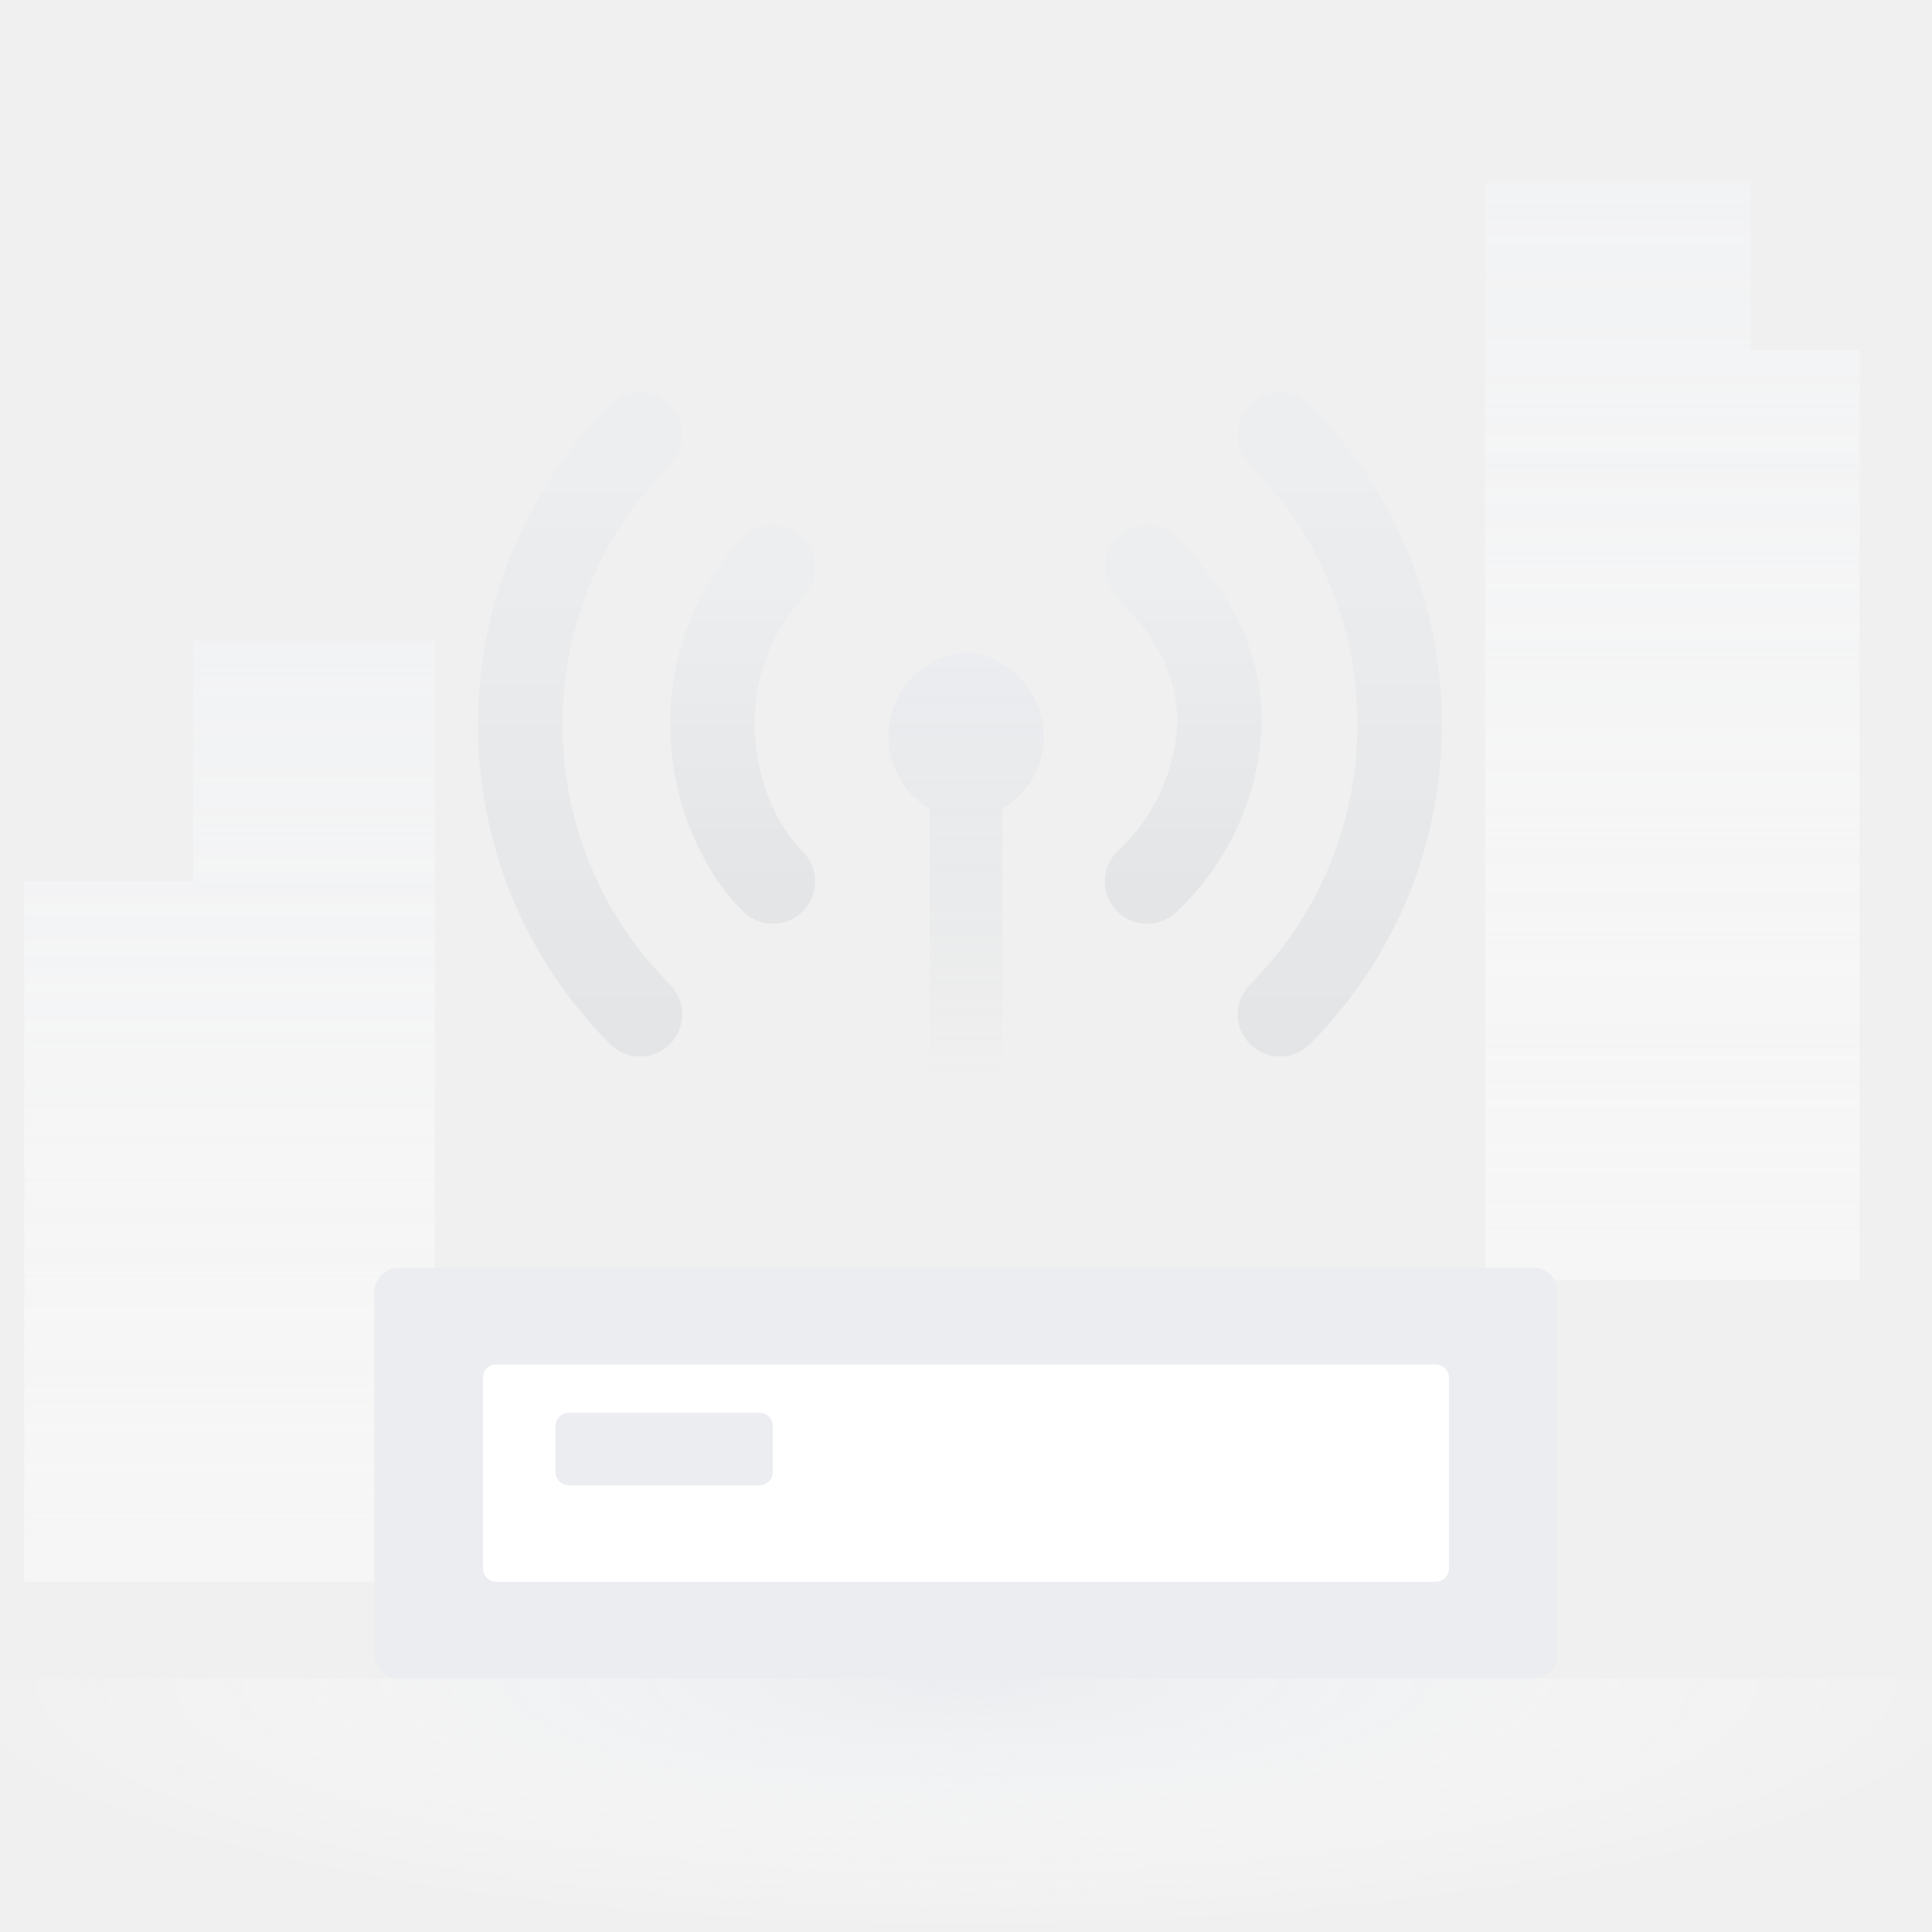
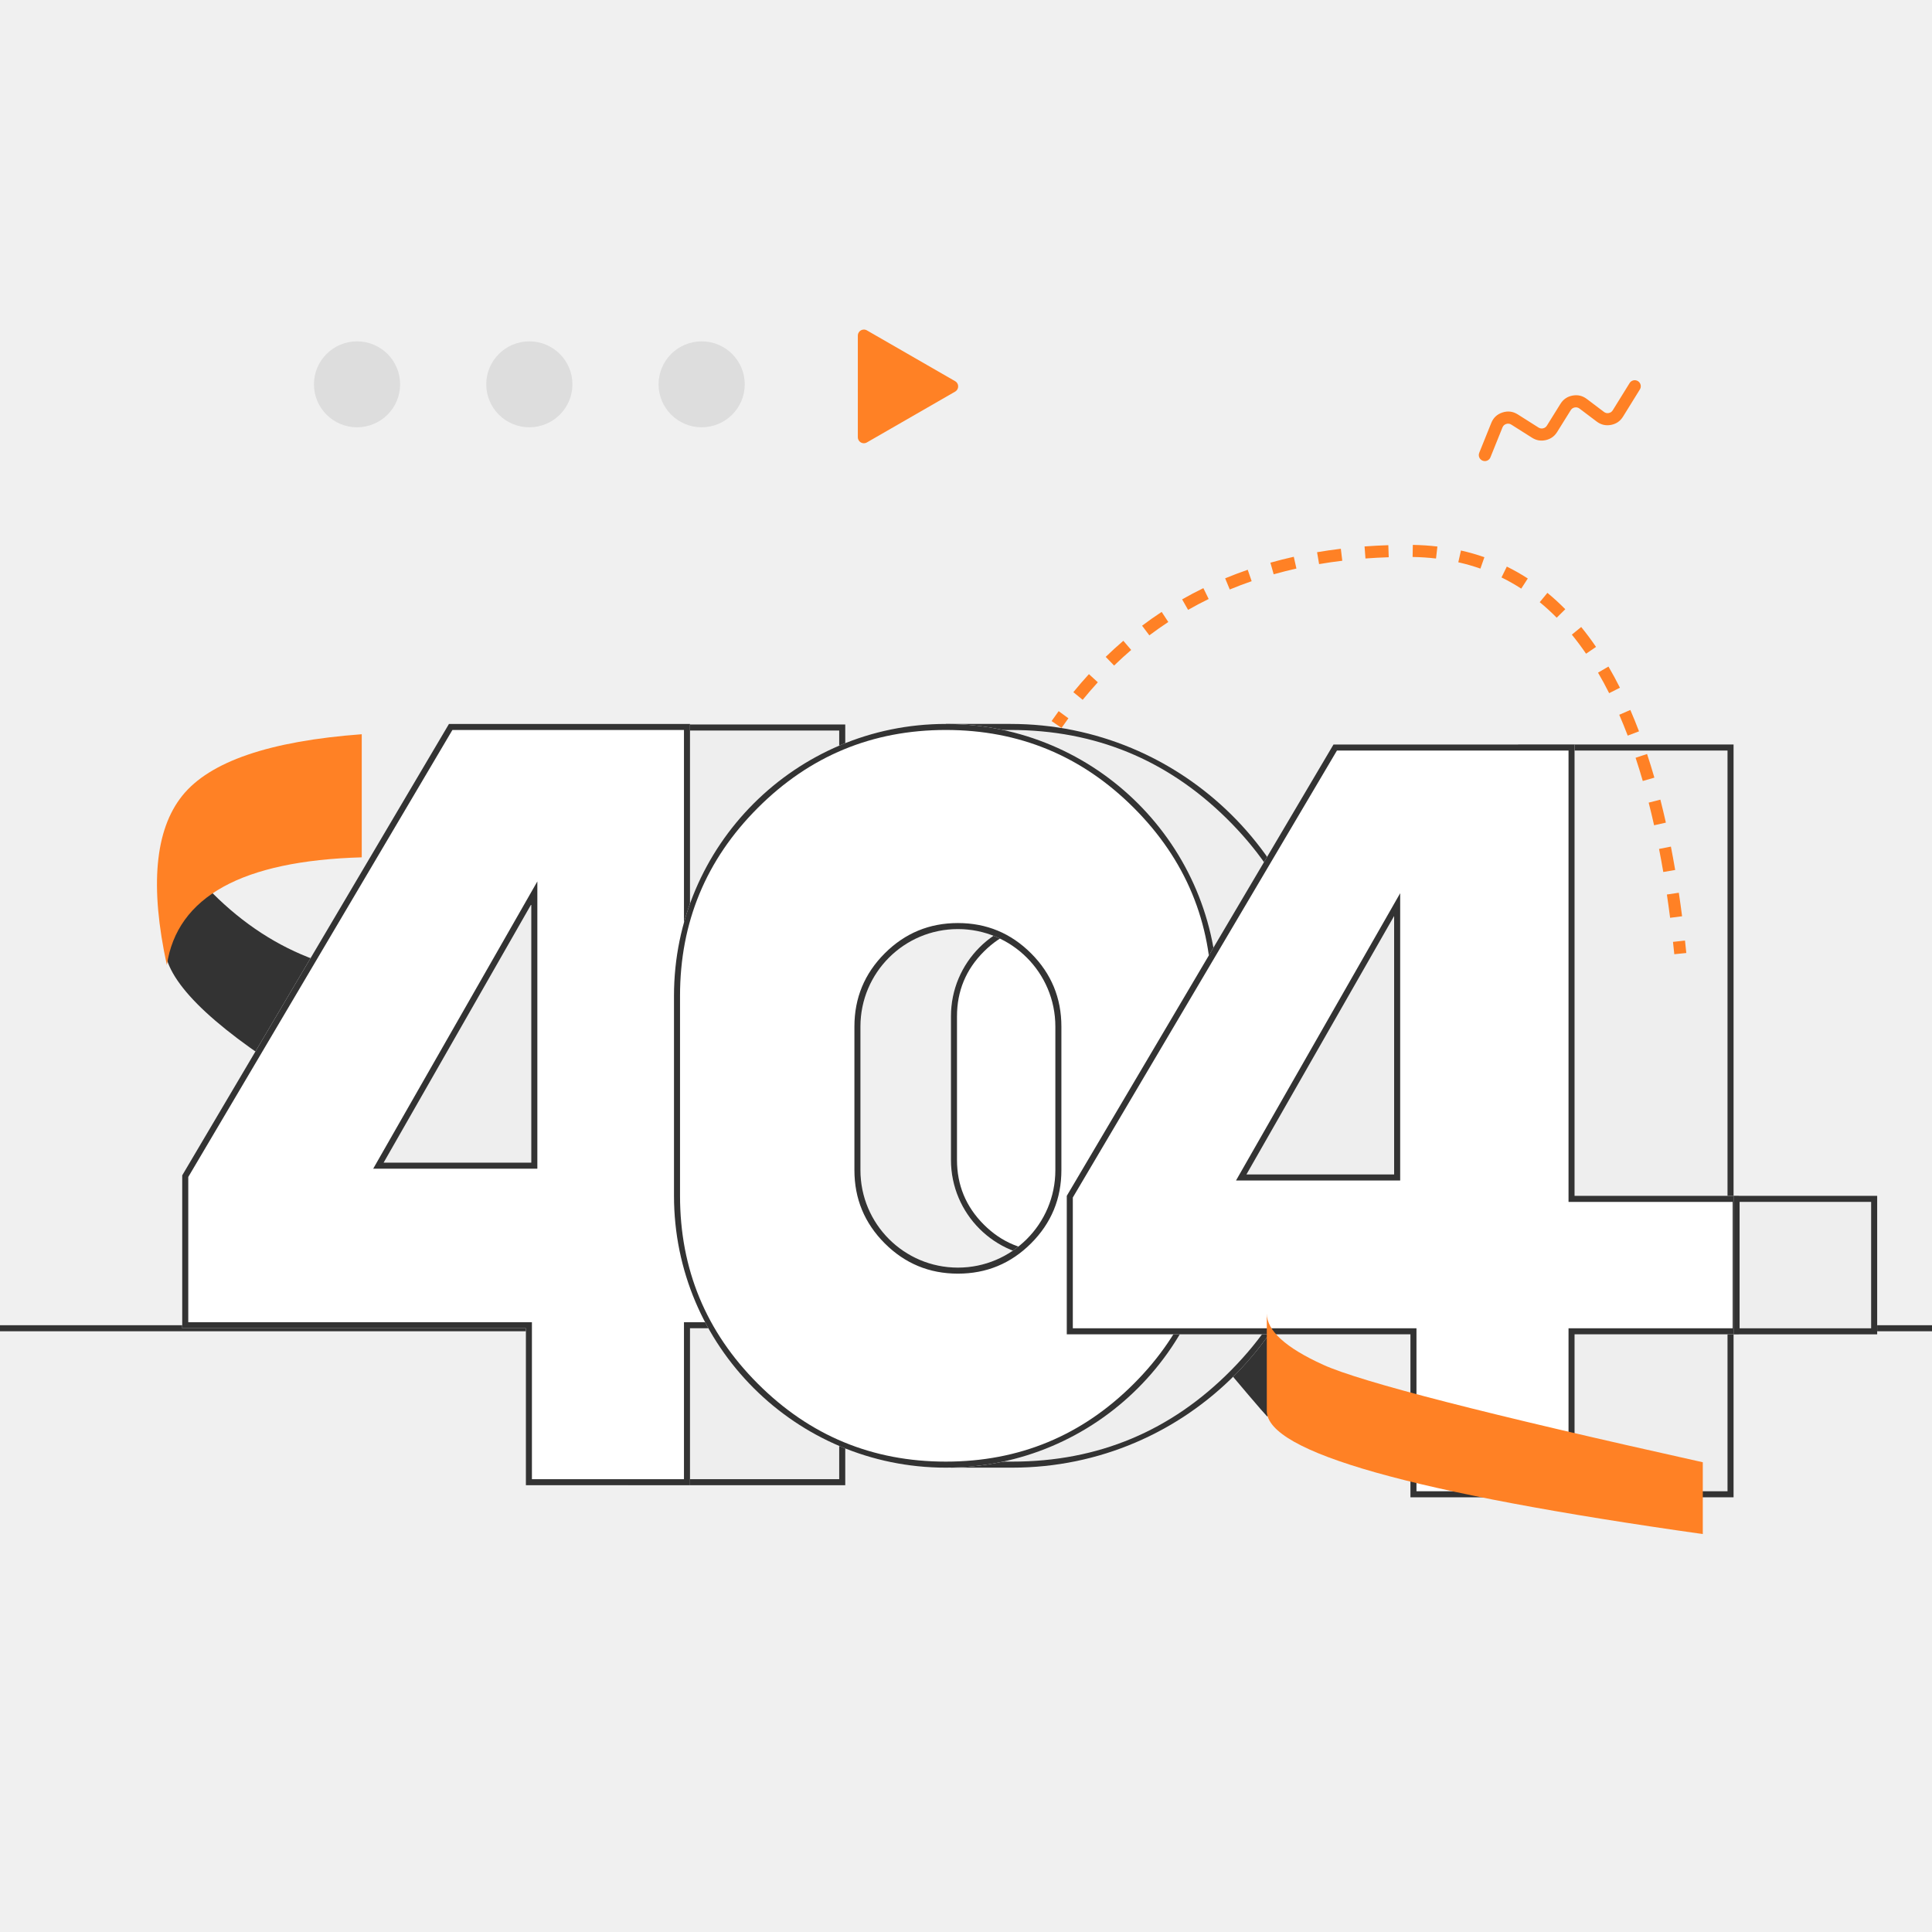
- <svg xmlns="http://www.w3.org/2000/svg" viewBox="0 0 160 160">
-   <defs>
-     <linearGradient id="van-empty-1" x1="64%" y1="100%" x2="64%">
-       <stop stop-color="#FFF" offset="0%" stop-opacity="0.5" />
-       <stop stop-color="#F2F3F5" offset="100%" />
-     </linearGradient>
-     <linearGradient id="van-empty-2" x1="50%" x2="50%" y2="84%">
-       <stop stop-color="#EBEDF0" offset="0%" />
-       <stop stop-color="#DCDEE0" offset="100%" stop-opacity="0" />
-     </linearGradient>
-     <linearGradient id="van-empty-3" x1="100%" x2="100%" y2="100%">
-       <stop stop-color="#EAEDF0" offset="0%" />
-       <stop stop-color="#DCDEE0" offset="100%" />
-     </linearGradient>
-     <radialGradient id="van-empty-4" cx="50%" cy="0%" fx="50%" fy="0%" r="100%" gradientTransform="matrix(0 1 -.54 0 .5 -.5)">
-       <stop stop-color="#EBEDF0" offset="0%" />
-       <stop stop-color="#FFF" offset="100%" stop-opacity="0" />
-     </radialGradient>
-   </defs>
-   <g fill="none">
-     <defs>
-       <linearGradient id="van-empty-a" x1="64%" y1="100%" x2="64%">
-         <stop stop-color="#FFF" offset="0%" stop-opacity="0.5" />
-         <stop stop-color="#F2F3F5" offset="100%" />
-       </linearGradient>
-     </defs>
-     <g opacity=".8">
-       <path d="M36 131V53H16v20H2v58h34z" fill="url(#van-empty-a)" />
-       <path d="M123 15h22v14h9v77h-31V15z" fill="url(#van-empty-a)" />
+ <svg xmlns="http://www.w3.org/2000/svg" fill="none" version="1.1" width="160" height="160" viewBox="0 0 160 160">
+   <g>
+     <g>
+       <path d="M160,110.25L0,110.25L0,109.75L160,109.75L160,110.25Z" fill-rule="evenodd" fill="#333333" fill-opacity="1" />
    </g>
-     <path fill="url(#van-empty-4)" d="M0 139h160v21H0z" />
-     <path d="M80 54a7 7 0 0 1 3 13v27l-2 2h-2a2 2 0 0 1-2-2V67a7 7 0 0 1 3-13z" fill="url(#van-empty-2)" />
-     <g opacity=".6" stroke-linecap="round" stroke-width="7">
-       <path d="M64 47a19 19 0 0 0-5 13c0 5 2 10 5 13" stroke="url(#van-empty-3)" />
-       <path d="M53 36a34 34 0 0 0 0 48" stroke="url(#van-empty-3)" />
-       <path d="M95 73a19 19 0 0 0 6-13c0-5-2-9-6-13" stroke="url(#van-empty-3)" />
-       <path d="M106 84a34 34 0 0 0 0-48" stroke="url(#van-empty-3)" />
+     <g>
+       <g>
+         <g>
+           <path d="M13.784,77.372Q12.509,81.195,21.854,87.566Q26.102,80.77,26.102,79.496Q21.43,77.797,17.607,73.974Q15.058,73.549,13.784,77.372Z" fill="#333333" fill-opacity="1" />
+         </g>
+         <g>
+           <path d="M100.249,106.416Q98.988,107.172,99.579,111.016Q104.488,116.849,104.913,117.274Q104.937,117.299,104.961,117.298Q105.337,117.277,105.337,110.478Q104.677,107.193,101.703,106.343Q100.8,106.085,100.249,106.416Z" fill="#333333" fill-opacity="1" />
+         </g>
+         <g>
+           <g>
+             <path d="M52,122.999L70,122.999L70,59.999L52,59.999L52,122.999Z" fill="#EEEEEE" fill-opacity="1" />
+             <path d="M52,122.999L70,122.999L70,59.999L52,59.999L52,122.999ZM52.5,60.499L69.5,60.499L69.5,122.499L52.5,122.499L52.5,60.499Z" fill-rule="evenodd" fill="#333333" fill-opacity="1" />
+           </g>
+           <g>
+             <path d="M15.091,110L43.551,110L43.551,123L57.143,123L57.143,110L70.736,110L70.736,97.336L57.143,97.336L57.143,59.956L37.179,59.956L15.091,97.336L15.091,110Z" fill="#FFFFFF" fill-opacity="1" />
+             <path d="M57.143,59.956L57.143,97.336L70.736,97.336L70.736,97.836L70.736,109.5L70.736,110L57.143,110L57.143,123L43.551,123L43.551,110L15.091,110L15.091,97.336L37.179,59.956L57.143,59.956ZM56.643,97.836L70.236,97.836L70.236,109.5L56.643,109.5L56.643,122.5L44.051,122.5L44.051,109.5L15.591,109.5L15.591,97.473L37.465,60.456L56.643,60.456L56.643,97.836Z" fill-rule="evenodd" fill="#333333" fill-opacity="1" />
+           </g>
+           <g>
+             <path d="M30.908,96.786L44.5,96.786L44.5,72.999L30.908,96.786Z" fill="#EEEEEE" fill-opacity="1" />
+             <path d="M30.908,96.786L44.5,96.786L44.5,72.999L31.193,96.286L30.908,96.786ZM44,96.286L31.769,96.286L44,74.882L44,96.286Z" fill-rule="evenodd" fill="#333333" fill-opacity="1" />
+           </g>
+         </g>
+         <g>
+           <g>
+             <path d="M78.754,96.058C78.754,100.516,82.368,104.129,86.825,104.129C91.282,104.129,94.895,100.516,94.895,96.058L94.895,84.165C94.895,79.708,91.282,76.094,86.825,76.094C82.368,76.094,78.754,79.708,78.754,84.165L78.754,96.058Z" fill="#FFFFFF" fill-opacity="1" />
+             <path d="M86.825,104.129C82.368,104.129,78.754,100.516,78.754,96.058L78.754,84.165C78.754,79.708,82.368,76.094,86.825,76.094C91.282,76.094,94.895,79.708,94.895,84.165L94.895,96.058C94.895,100.516,91.282,104.129,86.825,104.129ZM81.472,101.412Q79.254,99.194,79.254,96.058L79.254,84.165Q79.254,81.029,81.472,78.812Q83.689,76.594,86.825,76.594Q89.961,76.594,92.178,78.812Q94.395,81.029,94.395,84.165L94.395,96.058Q94.395,99.194,92.178,101.412Q89.961,103.629,86.825,103.629Q83.689,103.629,81.472,101.412Z" fill-rule="evenodd" fill="#333333" fill-opacity="1" />
+           </g>
+           <g>
+             <path d="M78.329,59.953L88.5,79L89.373,92.235L87,106.5L78.754,121.545L83.826,121.545C98.326,121.545,110.024,109.684,109.824,95.186L109.691,85.594C109.495,71.376,97.913,59.953,83.694,59.953L78.329,59.953Z" fill="#EEEEEE" fill-opacity="1" />
+             <path d="M87,106.5L79.028,121.045L78.754,121.545L83.826,121.545C98.326,121.545,110.024,109.684,109.824,95.186L109.691,85.594C109.495,71.376,97.913,59.953,83.694,59.953L78.329,59.953L78.596,60.453L88.5,79L89.373,92.235L87,106.5ZM79.163,60.453L88.992,78.86L89.876,92.26L87.479,106.666L79.598,121.045L83.826,121.045Q94.492,121.045,101.981,113.451Q109.471,105.857,109.324,95.193L109.191,85.601Q109.047,75.143,101.6,67.798Q94.153,60.453,83.694,60.453L79.163,60.453Z" fill-rule="evenodd" fill="#333333" fill-opacity="1" />
+           </g>
+           <g>
+             <path d="M78.329,121.545C65.896,121.545,55.817,111.465,55.817,99.032L55.817,82.466C55.817,70.032,65.896,59.953,78.329,59.953C90.763,59.953,100.842,70.032,100.842,82.466L100.842,99.032C100.842,111.465,90.763,121.545,78.329,121.545ZM79.33,104.978C74.872,104.978,71.259,101.365,71.259,96.907L71.259,85.014C71.259,80.556,74.872,76.943,79.33,76.943C83.787,76.943,87.4,80.556,87.4,85.014L87.4,96.907C87.4,101.365,83.787,104.978,79.33,104.978Z" fill-rule="evenodd" fill="#FFFFFF" fill-opacity="1" />
+             <path d="M55.817,99.032C55.817,111.465,65.896,121.545,78.329,121.545C90.763,121.545,100.842,111.465,100.842,99.032L100.842,82.466C100.842,70.032,90.763,59.953,78.329,59.953C65.896,59.953,55.817,70.032,55.817,82.466L55.817,99.032ZM93.895,114.597Q87.447,121.045,78.329,121.045Q69.211,121.045,62.764,114.597Q56.317,108.15,56.317,99.032L56.317,82.466Q56.317,73.348,62.764,66.9Q69.211,60.453,78.329,60.453Q87.447,60.453,93.895,66.9Q100.342,73.348,100.342,82.466L100.342,99.032Q100.342,108.15,93.895,114.597ZM73.269,102.968Q75.78,105.478,79.33,105.478Q82.88,105.478,85.39,102.968Q87.9,100.457,87.9,96.907L87.9,85.014Q87.9,81.464,85.39,78.953Q82.88,76.443,79.33,76.443Q75.78,76.443,73.269,78.953Q70.759,81.464,70.759,85.014L70.759,96.907Q70.759,100.457,73.269,102.968ZM71.259,96.907C71.259,101.365,74.872,104.978,79.33,104.978C83.787,104.978,87.4,101.365,87.4,96.907L87.4,85.014C87.4,80.556,83.787,76.943,79.33,76.943C74.872,76.943,71.259,80.556,71.259,85.014L71.259,96.907Z" fill-rule="evenodd" fill="#333333" fill-opacity="1" />
+           </g>
+         </g>
+         <g>
+           <g>
+             <path d="M125.726,124L143.566,124L143.566,61.656L125.726,61.656L125.726,124Z" fill="#EEEEEE" fill-opacity="1" />
+             <path d="M125.726,124L143.566,124L143.566,61.656L125.726,61.656L125.726,124ZM126.226,62.156L143.066,62.156L143.066,123.5L126.226,123.5L126.226,62.156Z" fill-rule="evenodd" fill="#333333" fill-opacity="1" />
+           </g>
+           <g>
+             <path d="M88.346,110.504L116.806,110.504L116.806,124L130.399,124L130.399,110.504L143.991,110.504L143.991,99.035L130.399,99.035L130.399,61.656L110.434,61.656L88.346,99.035L88.346,110.504Z" fill="#FFFFFF" fill-opacity="1" />
+             <path d="M130.399,61.656L130.399,99.035L143.991,99.035L143.991,110.504L130.399,110.504L130.399,111.004L130.399,123.5L130.399,124L116.806,124L116.806,123.5L116.806,111.004L116.806,110.504L88.346,110.504L88.346,99.035L110.434,61.656L130.399,61.656ZM129.899,99.535L143.491,99.535L143.491,110.004L129.899,110.004L129.899,123.5L117.306,123.5L117.306,110.004L88.846,110.004L88.846,99.172L110.72,62.156L129.899,62.156L129.899,99.535Z" fill-rule="evenodd" fill="#333333" fill-opacity="1" />
+           </g>
+           <g>
+             <path d="M102.363,97.761L115.956,97.761L115.956,73.974L102.363,97.761Z" fill="#EEEEEE" fill-opacity="1" />
+             <path d="M102.363,97.761L115.956,97.761L115.956,73.974L102.649,97.261L102.363,97.761ZM115.456,97.261L103.225,97.261L115.456,75.857L115.456,97.261Z" fill-rule="evenodd" fill="#333333" fill-opacity="1" />
+           </g>
+         </g>
+         <g>
+           <path d="M143.566,110.504L155.46,110.504L155.46,99.035L143.566,99.035L143.566,110.504Z" fill="#EEEEEE" fill-opacity="1" />
+           <path d="M143.566,110.504L155.46,110.504L155.46,99.035L143.566,99.035L143.566,110.504ZM144.066,99.535L154.96,99.535L154.96,110.004L144.066,110.004L144.066,99.535Z" fill-rule="evenodd" fill="#333333" fill-opacity="1" />
+         </g>
+         <g>
+           <path d="M15.091,65.904Q11.693,70.151,13.817,79.921Q15.091,71.426,29.958,71.001L29.958,60.806Q18.489,61.656,15.091,65.904Z" fill="#FF8125" fill-opacity="1" />
+         </g>
+         <g>
+           <path d="M104.912,108.779Q104.912,111.752,104.912,116.85Q104.912,121.947,141.018,127.044L141.018,121.097Q114.257,115.151,109.585,113.027Q104.912,110.903,104.912,108.779Z" fill="#FF8125" fill-opacity="1" />
+         </g>
+       </g>
    </g>
-     <g transform="translate(31 105)">
-       <rect fill="#EBEDF0" width="98" height="34" rx="2" />
-       <rect fill="#FFF" x="9" y="8" width="80" height="18" rx="1.1" />
-       <rect fill="#EBEDF0" x="15" y="12" width="18" height="6" rx="1.1" />
+     <g transform="matrix(0.9870698,0.1604481,-0.1604481,0.9870698,6.445783,-19.53607)">
+       <path d="M135.991,30.359Q136.03,30.267,136.03,30.168Q136.03,30.118,136.02,30.07Q136.01,30.022,135.992,29.976Q135.973,29.931,135.945,29.89Q135.918,29.849,135.883,29.814Q135.848,29.779,135.807,29.752Q135.766,29.725,135.721,29.706Q135.676,29.687,135.627,29.677Q135.579,29.668,135.53,29.668Q135.456,29.668,135.385,29.689Q135.314,29.711,135.252,29.752Q135.191,29.793,135.143,29.85Q135.096,29.908,135.068,29.976L135.068,29.976L134.051,32.425Q133.966,32.629,133.759,32.704Q133.551,32.779,133.356,32.676L131.776,31.842Q131.192,31.534,130.57,31.757Q129.947,31.98,129.692,32.59L128.871,34.556Q128.79,34.748,128.597,34.826Q128.404,34.904,128.213,34.822L126.342,34.024Q125.695,33.748,125.07,34.068Q124.444,34.388,124.29,35.073L123.703,37.674L123.703,37.674Q123.691,37.729,123.691,37.784Q123.691,37.833,123.7,37.882Q123.71,37.93,123.729,37.976Q123.747,38.021,123.775,38.062Q123.802,38.103,123.837,38.138Q123.872,38.173,123.913,38.2Q123.954,38.227,123.999,38.246Q124.045,38.265,124.093,38.275Q124.141,38.284,124.19,38.284Q124.276,38.284,124.356,38.256Q124.436,38.228,124.503,38.175Q124.569,38.122,124.614,38.049Q124.659,37.977,124.678,37.894L124.678,37.894L125.265,35.293Q125.317,35.065,125.525,34.958Q125.734,34.852,125.949,34.944L127.82,35.742Q128.395,35.987,128.974,35.752Q129.552,35.517,129.793,34.941L130.615,32.976Q130.7,32.773,130.907,32.698Q131.115,32.624,131.31,32.727L132.889,33.56Q133.475,33.869,134.098,33.645Q134.721,33.42,134.975,32.809L135.991,30.359L135.991,30.359Z" fill-rule="evenodd" fill="#FF8125" fill-opacity="1" />
+     </g>
+     <g transform="matrix(0.9914935,-0.1301561,0.1301561,0.9914935,-5.67446,11.62327)">
+       <path d="M109.371,49.752Q110.33,49.715,111.311,49.726L111.322,48.726Q110.316,48.715,109.333,48.753L109.371,49.752ZM113.239,49.79Q114.191,49.843,115.163,49.939L115.26,48.944Q114.267,48.846,113.295,48.792L113.239,49.79ZM105.532,50.099Q106.484,49.961,107.461,49.873L107.372,48.877Q106.368,48.967,105.388,49.11L105.532,50.099ZM117.126,50.174Q118.107,50.32,119.032,50.553L119.276,49.583Q118.304,49.338,117.274,49.185L117.126,50.174ZM101.763,50.873Q102.694,50.623,103.65,50.428L103.45,49.448Q102.464,49.65,101.504,49.907L101.763,50.873ZM120.821,51.103Q121.725,51.434,122.568,51.86L123.019,50.967Q122.124,50.516,121.166,50.164L120.821,51.103ZM98.121,52.097Q99.012,51.734,99.928,51.426L99.61,50.478Q98.663,50.796,97.744,51.171L98.121,52.097ZM124.205,52.813Q124.985,53.331,125.705,53.944L126.353,53.183Q125.588,52.532,124.759,51.98L124.205,52.813ZM94.665,53.772Q95.502,53.298,96.365,52.88L95.929,51.98Q95.037,52.412,94.172,52.902L94.665,53.772ZM91.446,55.872Q92.219,55.297,93.017,54.775L92.471,53.938Q91.647,54.476,90.849,55.069L91.446,55.872ZM127.078,55.257Q127.718,55.941,128.302,56.714L129.1,56.111Q128.484,55.296,127.808,54.574L127.078,55.257ZM88.496,58.347Q89.201,57.684,89.929,57.071L89.286,56.306Q88.536,56.936,87.811,57.618L88.496,58.347ZM129.364,58.268Q129.871,59.087,130.327,59.987L131.219,59.536Q130.744,58.598,130.215,57.742L129.364,58.268ZM86.456,60.428Q86.787,60.062,87.125,59.709L86.401,59.019Q86.055,59.381,85.715,59.757L86.456,60.428ZM131.105,61.671Q131.472,62.541,131.797,63.475L132.741,63.146Q132.406,62.182,132.027,61.283L131.105,61.671ZM132.393,65.359Q132.644,66.236,132.864,67.162L133.837,66.932Q133.612,65.983,133.355,65.084L132.393,65.359ZM133.271,69.067Q133.457,70.034,133.612,71.05L134.6,70.9Q134.443,69.864,134.253,68.878L133.271,69.067ZM133.862,72.89Q133.975,73.83,134.063,74.808L135.059,74.718Q134.969,73.725,134.855,72.771L133.862,72.89ZM134.215,76.804Q134.275,77.757,134.314,78.744L135.313,78.705Q135.274,77.706,135.213,76.741L134.215,76.804ZM134.367,80.631Q134.384,81.59,134.381,82.579L135.381,82.581Q135.384,81.582,135.366,80.613L134.367,80.631ZM134.358,84.586Q134.347,85.096,134.332,85.613L135.331,85.643Q135.347,85.121,135.358,84.607L134.358,84.586Z" fill-rule="evenodd" fill="#FF8125" fill-opacity="1" />
+     </g>
+     <g>
+       <g>
+         <ellipse cx="29.568" cy="31.828" rx="3.568" ry="3.558" fill="#DDDDDD" fill-opacity="1" />
+       </g>
+       <g>
+         <ellipse cx="43.838" cy="31.828" rx="3.568" ry="3.558" fill="#DDDDDD" fill-opacity="1" />
+       </g>
+       <g>
+         <ellipse cx="58.109" cy="31.828" rx="3.568" ry="3.558" fill="#DDDDDD" fill-opacity="1" />
+       </g>
+       <g transform="matrix(-0.8666084,-0.4989889,0.5010116,-0.8654406,122.0605,112.6047)">
+         <path d="M86.645,48.04Q86.661,48.069,86.673,48.099Q86.686,48.129,86.695,48.161Q86.703,48.193,86.707,48.225Q86.712,48.258,86.712,48.29Q86.712,48.323,86.707,48.356Q86.703,48.388,86.695,48.42Q86.686,48.451,86.674,48.482Q86.661,48.512,86.645,48.54Q86.628,48.569,86.608,48.595Q86.588,48.621,86.565,48.644Q86.542,48.667,86.516,48.687Q86.49,48.707,86.462,48.724Q86.433,48.74,86.403,48.753Q86.373,48.765,86.341,48.774Q86.309,48.782,86.277,48.786Q86.244,48.791,86.212,48.791L77.781,48.791Q77.748,48.791,77.715,48.786Q77.683,48.782,77.651,48.774Q77.62,48.765,77.589,48.753Q77.559,48.74,77.531,48.724Q77.502,48.707,77.476,48.687Q77.45,48.667,77.427,48.644Q77.404,48.621,77.384,48.595Q77.364,48.569,77.348,48.54Q77.331,48.512,77.319,48.482Q77.306,48.451,77.298,48.42Q77.289,48.388,77.285,48.356Q77.281,48.323,77.281,48.29Q77.281,48.258,77.285,48.225Q77.289,48.193,77.298,48.161Q77.306,48.129,77.319,48.099Q77.331,48.069,77.348,48.04L81.563,40.749Q81.58,40.72,81.6,40.694Q81.62,40.668,81.643,40.645Q81.666,40.622,81.692,40.602Q81.718,40.582,81.746,40.566Q81.775,40.55,81.805,40.537Q81.835,40.525,81.867,40.516Q81.899,40.508,81.931,40.503Q81.963,40.499,81.996,40.499Q82.029,40.499,82.061,40.503Q82.094,40.508,82.126,40.516Q82.157,40.525,82.187,40.537Q82.218,40.55,82.246,40.566Q82.274,40.582,82.3,40.602Q82.326,40.622,82.35,40.645Q82.373,40.668,82.393,40.694Q82.413,40.72,82.429,40.749L86.645,48.04Z" fill="#FF8125" fill-opacity="1" />
+       </g>
    </g>
  </g>
</svg>
